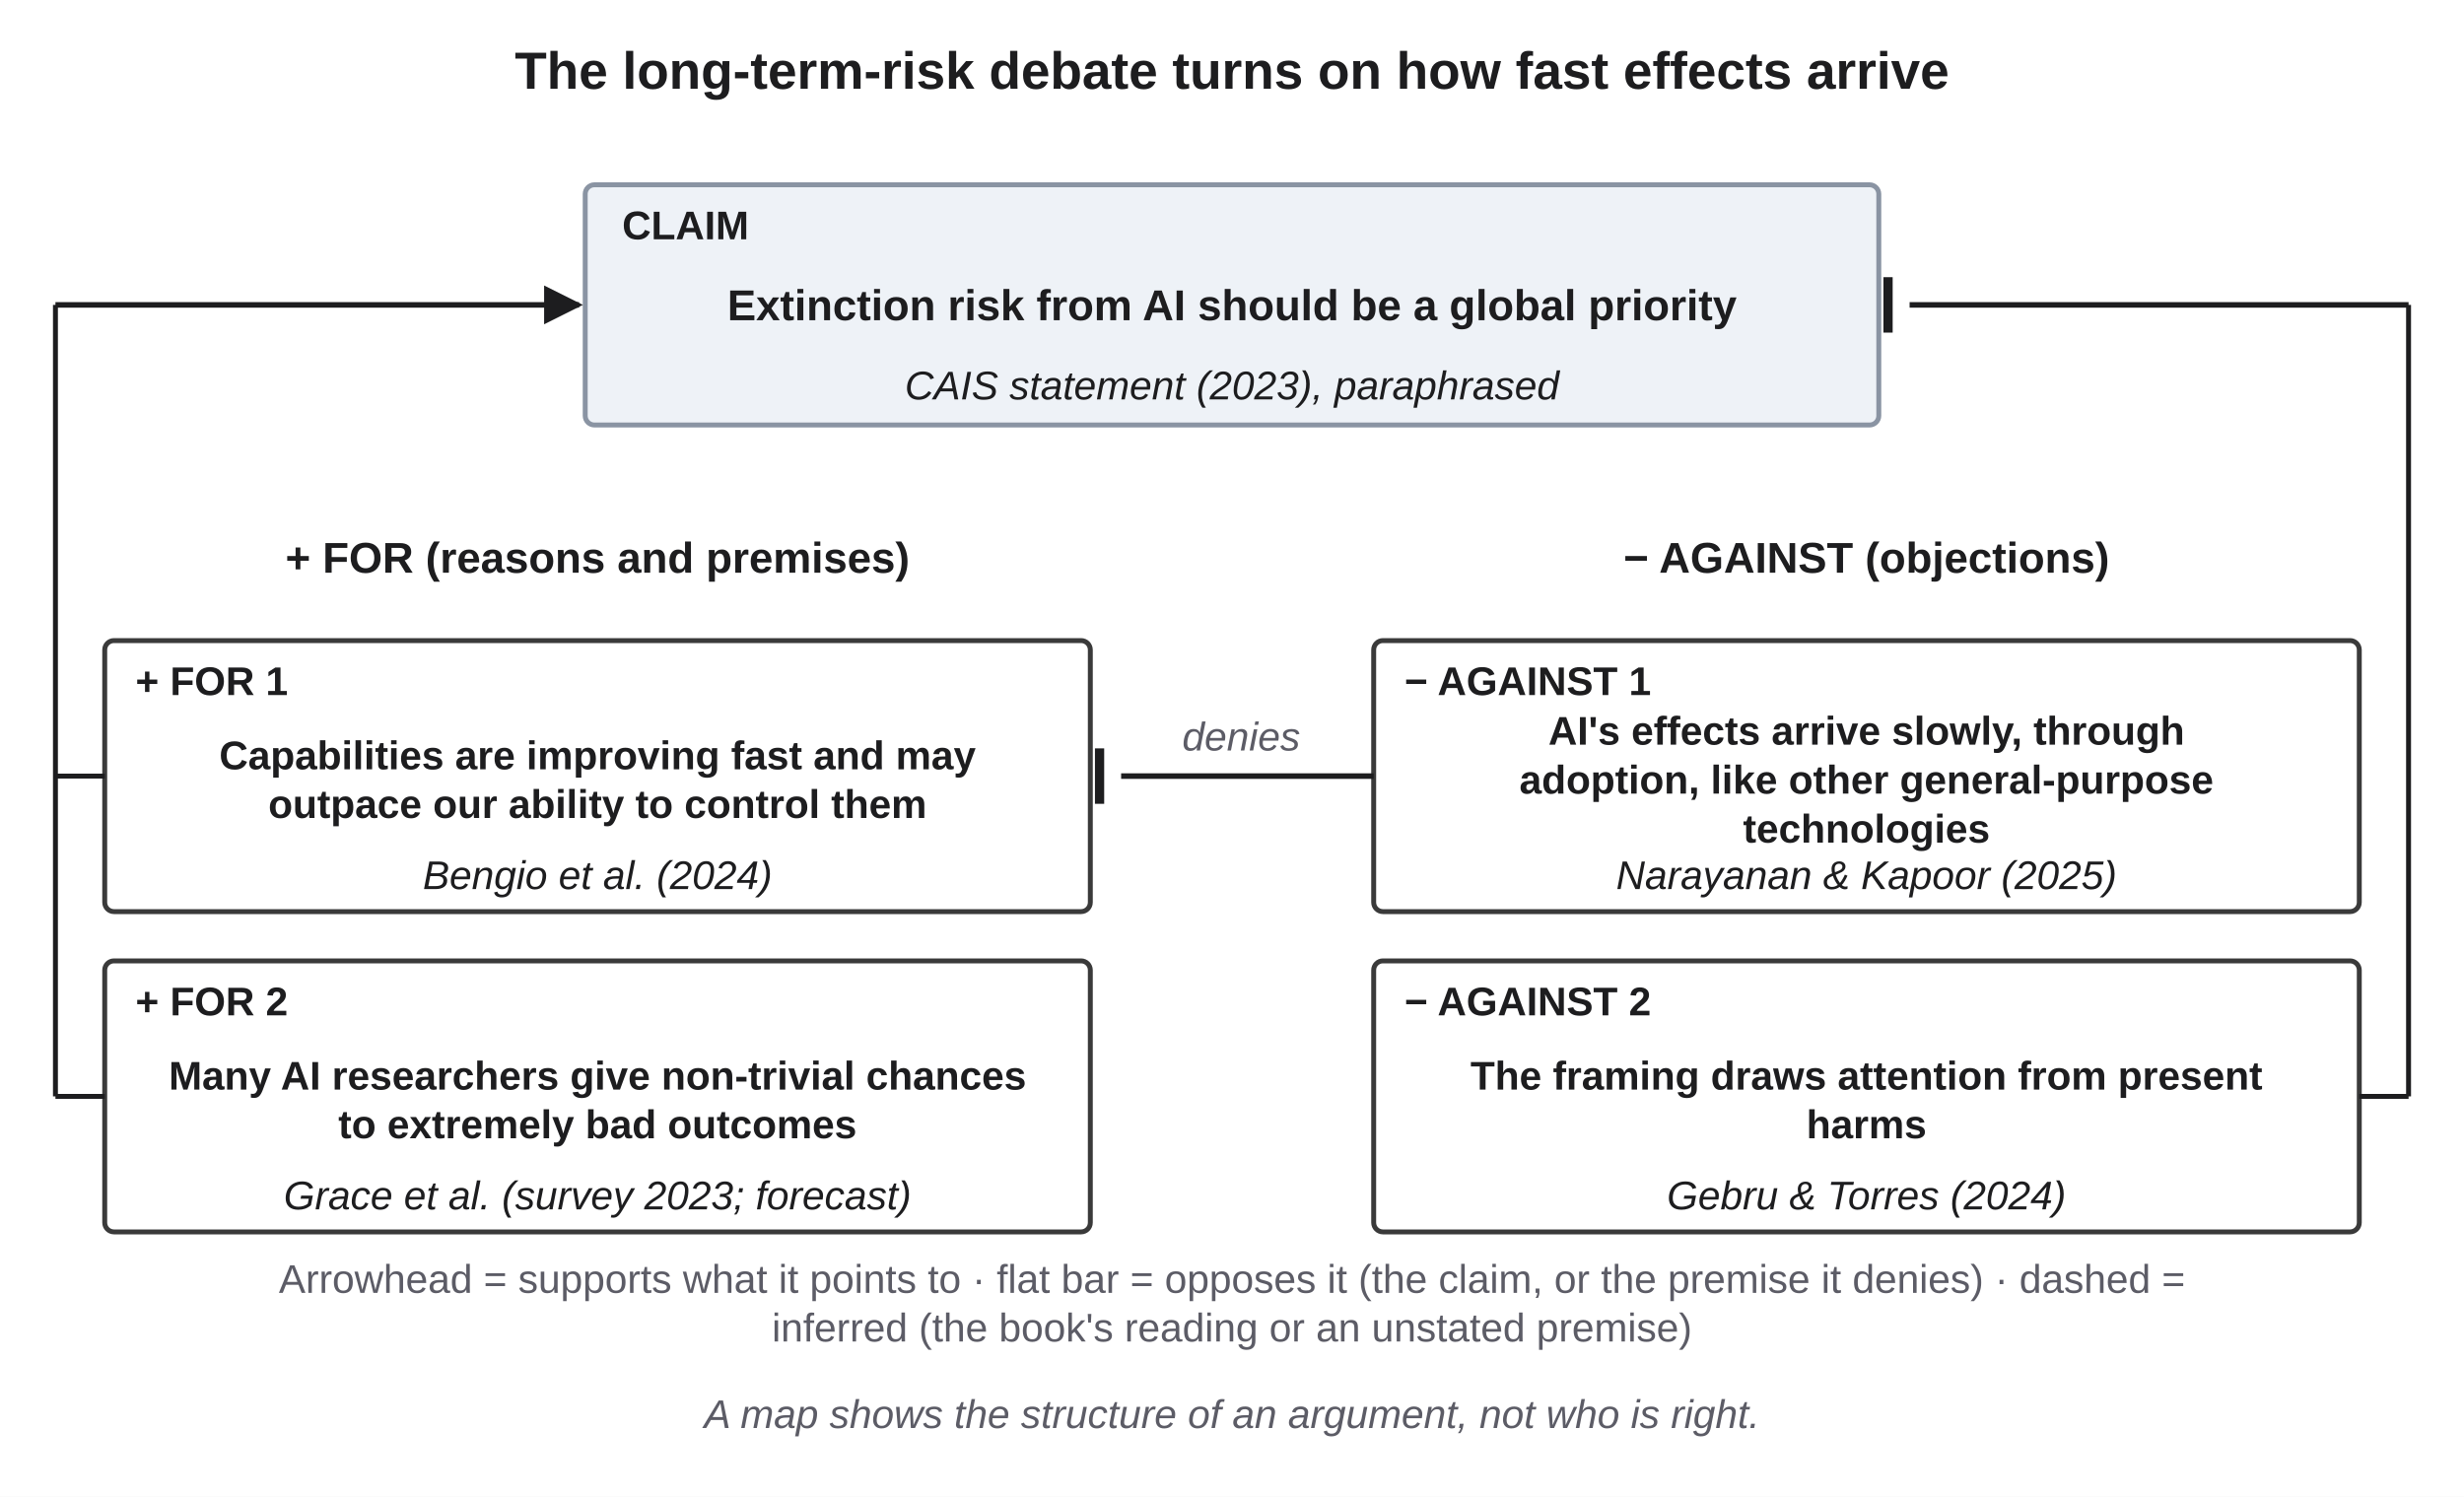
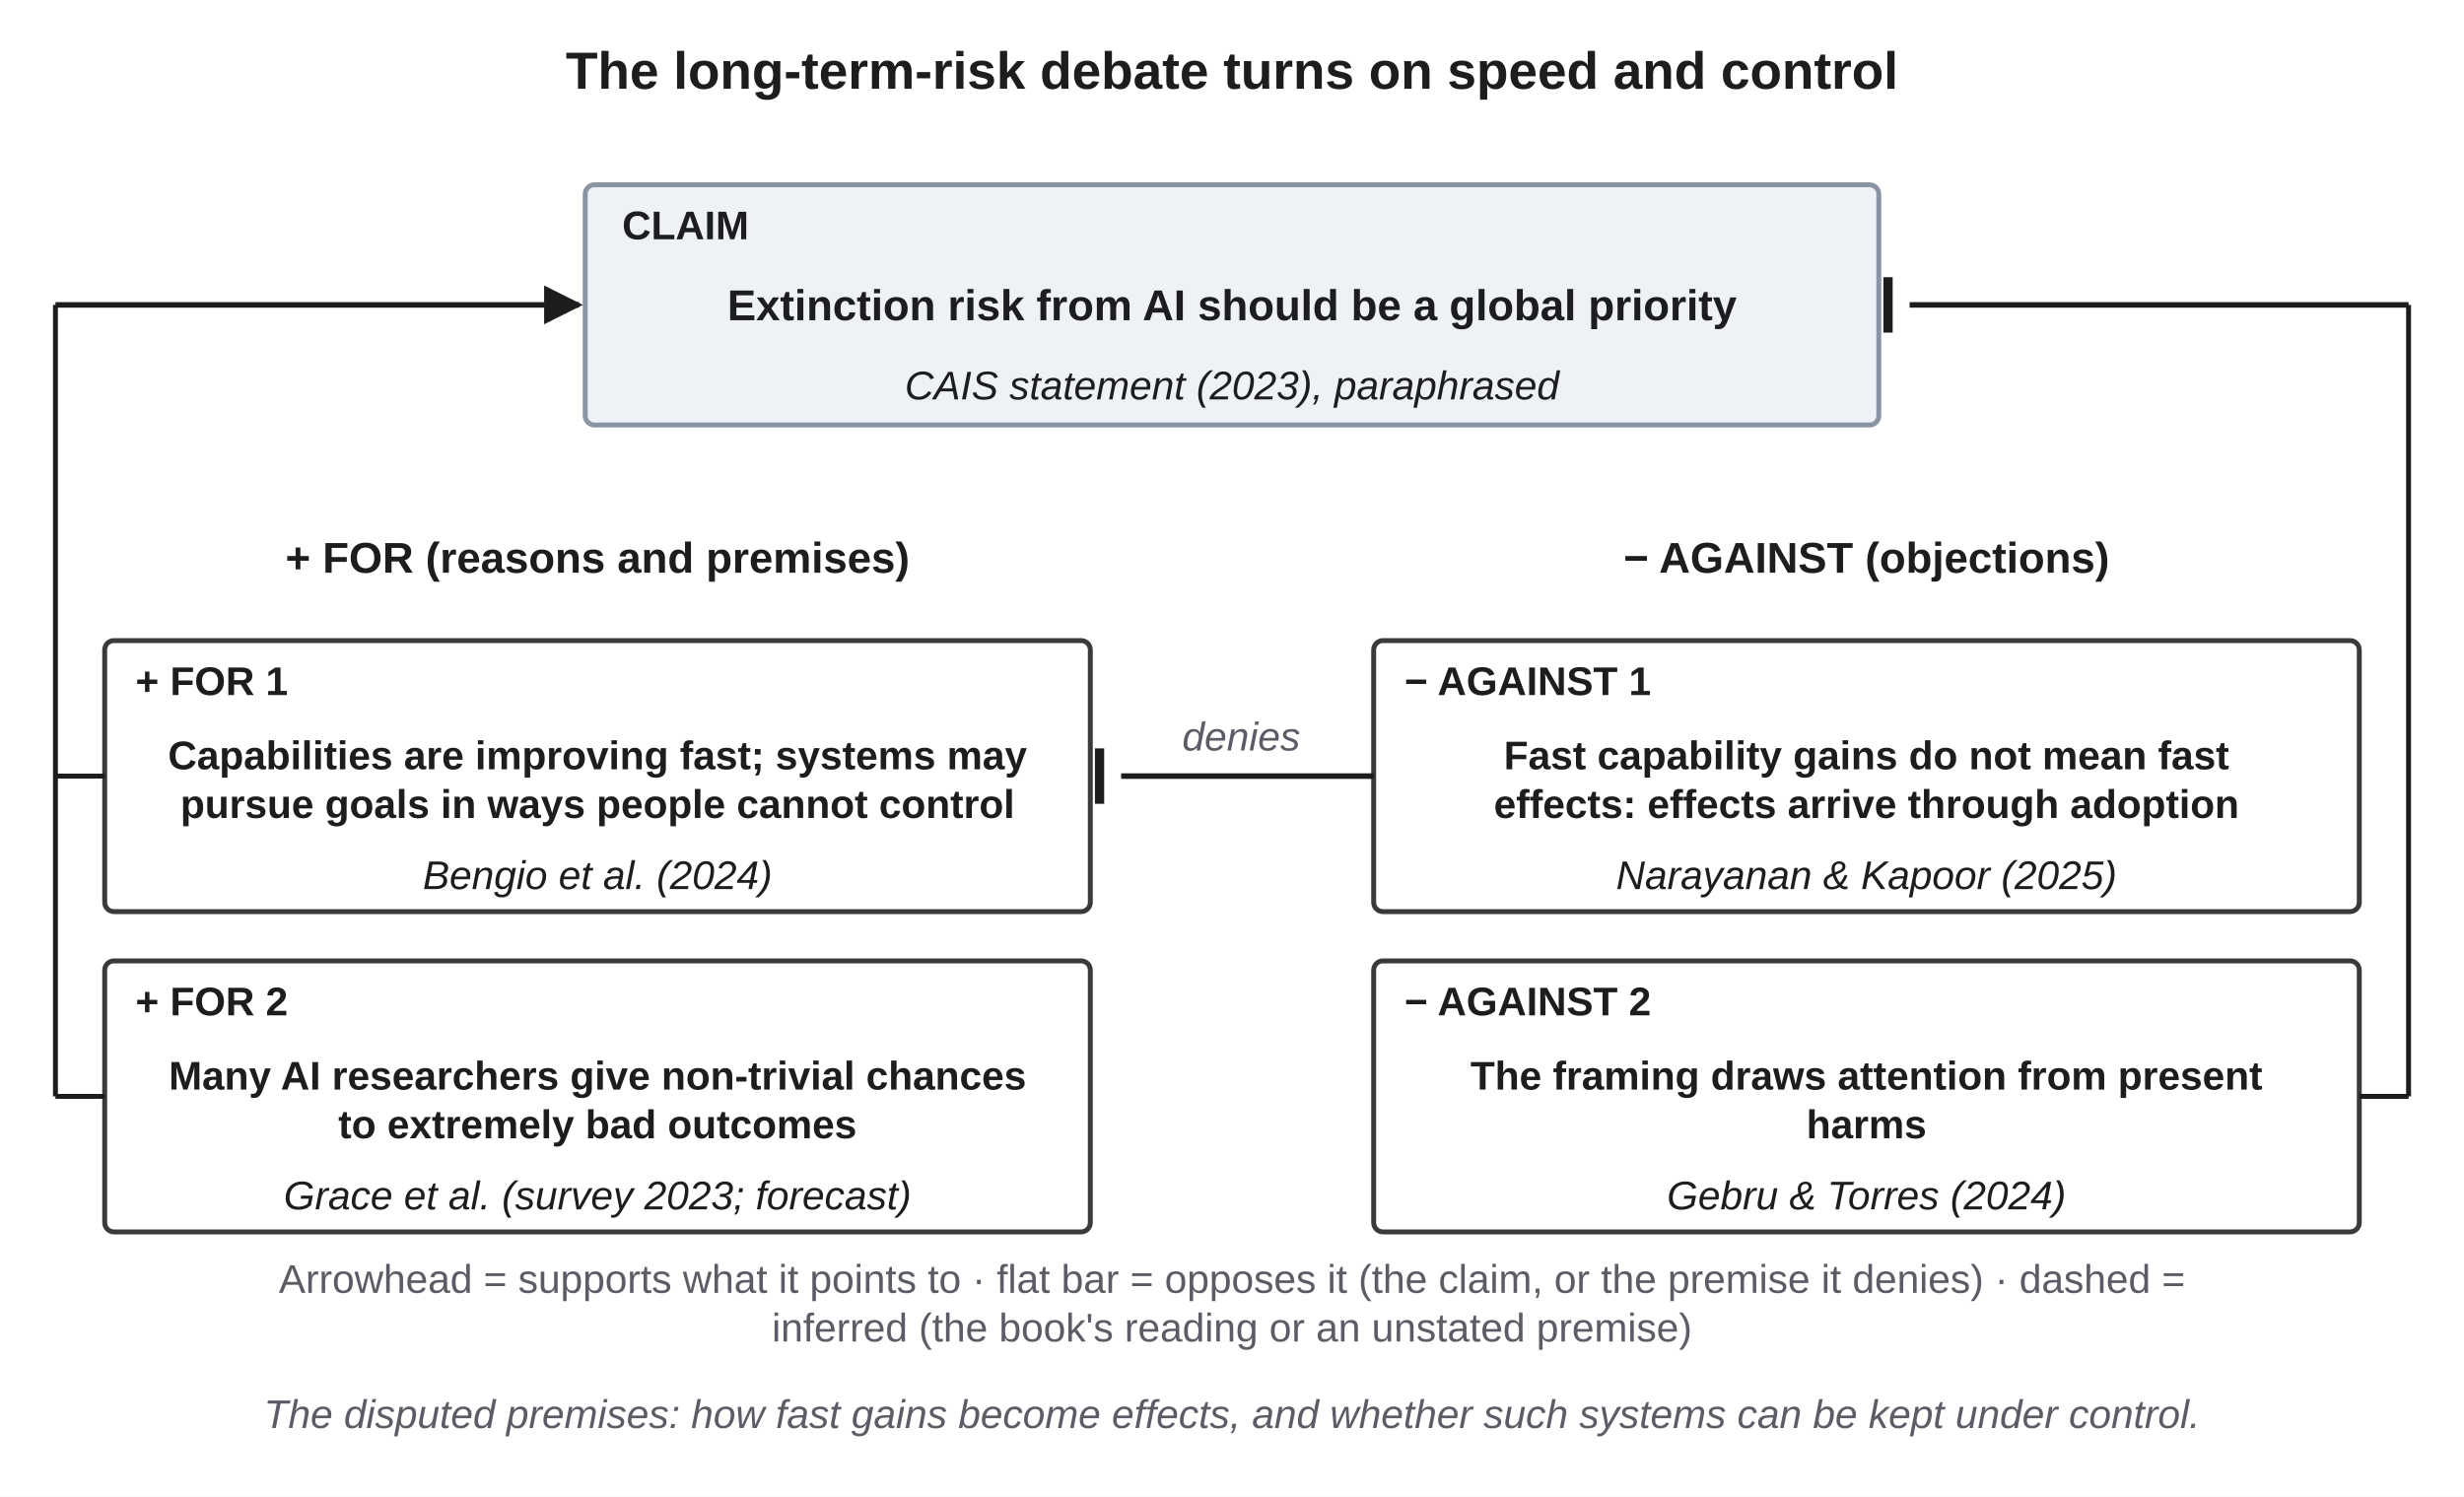
<svg xmlns="http://www.w3.org/2000/svg" viewBox="0 0 800 486" width="800" height="486" role="img" font-family="'Source Sans 3', 'Source Sans Pro', 'Helvetica Neue', Arial, sans-serif">
  <defs>
    <marker id="arrow-color" viewBox="0 0 10 10" refX="9" refY="5" markerWidth="7" markerHeight="7" orient="auto-start-reverse">
      <path d="M0,0 L10,5 L0,10 z" fill="#1D1D1F" />
    </marker>
    <pattern id="hatch" patternUnits="userSpaceOnUse" width="8" height="8" patternTransform="rotate(45)">
      <rect width="8" height="8" fill="#FFFFFF" />
      <line x1="0" y1="0" x2="0" y2="8" stroke="#9A9A9A" stroke-width="1.3" />
    </pattern>
    <pattern id="dots" patternUnits="userSpaceOnUse" width="7" height="7">
      <rect width="7" height="7" fill="#FFFFFF" />
      <circle cx="3.5" cy="3.5" r="1.2" fill="#000" />
    </pattern>
  </defs>
  <rect width="800" height="486" fill="#FFFFFF" />
-   <text x="400.0" y="24.0" font-size="17" font-weight="700" text-anchor="middle" dominant-baseline="middle" fill="#1D1D1F" style="">The long-term-risk debate turns on how fast effects arrive</text>
+   <text x="400.0" y="24.0" font-size="17" font-weight="700" text-anchor="middle" dominant-baseline="middle" fill="#1D1D1F" style="">The long-term-risk debate turns on speed and control</text>
  <rect x="190" y="60" width="420" height="78" rx="3" fill="#EEF2F7" stroke="#8A94A3" stroke-width="1.6" />
  <text x="400.0" y="99.0" font-size="14" font-weight="600" text-anchor="middle" dominant-baseline="middle" fill="#1D1D1F" style="" />
  <text x="202.0" y="74.0" font-size="13" font-weight="700" text-anchor="start" dominant-baseline="middle" fill="#1D1D1F" style="">CLAIM</text>
  <text x="400.0" y="100.0" font-size="14" font-weight="600" text-anchor="middle" dominant-baseline="middle" fill="#1D1D1F" style="">Extinction risk from AI should be a global priority</text>
  <text x="400.0" y="126.0" font-size="13" font-weight="normal" text-anchor="middle" dominant-baseline="middle" fill="#1D1D1F" style="font-style:italic;">CAIS statement (2023), paraphrased</text>
  <text x="194.0" y="182.0" font-size="14" font-weight="700" text-anchor="middle" dominant-baseline="middle" fill="#1D1D1F" style="">+ FOR (reasons and premises)</text>
  <text x="606.0" y="182.0" font-size="14" font-weight="700" text-anchor="middle" dominant-baseline="middle" fill="#1D1D1F" style="">− AGAINST (objections)</text>
  <line x1="18" y1="99.0" x2="18" y2="356.0" stroke="#1D1D1F" stroke-width="1.6" />
  <path d="M18.0,99.0 L188.0,99.0" fill="none" stroke="#1D1D1F" stroke-width="1.8" marker-end="url(#arrow-color)" />
  <rect x="34" y="208" width="320" height="88" rx="3" fill="#FFFFFF" stroke="#3A3A3A" stroke-width="1.6" />
  <text x="194.0" y="252.0" font-size="14" font-weight="600" text-anchor="middle" dominant-baseline="middle" fill="#1D1D1F" style="" />
  <text x="44.0" y="222.0" font-size="13" font-weight="700" text-anchor="start" dominant-baseline="middle" fill="#1D1D1F" style="">+ FOR 1</text>
-   <text x="194.0" y="246.1" font-size="13" font-weight="600" text-anchor="middle" dominant-baseline="middle" fill="#1D1D1F" style="">Capabilities are improving fast and may</text>
-   <text x="194.0" y="261.9" font-size="13" font-weight="600" text-anchor="middle" dominant-baseline="middle" fill="#1D1D1F" style="">outpace our ability to control them</text>
+   <text x="194.0" y="246.1" font-size="13" font-weight="600" text-anchor="middle" dominant-baseline="middle" fill="#1D1D1F" style="">Capabilities are improving fast; systems may</text>
+   <text x="194.0" y="261.9" font-size="13" font-weight="600" text-anchor="middle" dominant-baseline="middle" fill="#1D1D1F" style="">pursue goals in ways people cannot control</text>
  <text x="194.0" y="285.0" font-size="13" font-weight="normal" text-anchor="middle" dominant-baseline="middle" fill="#1D1D1F" style="font-style:italic;">Bengio et al. (2024)</text>
  <line x1="18" y1="252.0" x2="34" y2="252.0" stroke="#1D1D1F" stroke-width="1.6" />
  <rect x="34" y="312" width="320" height="88" rx="3" fill="#FFFFFF" stroke="#3A3A3A" stroke-width="1.6" />
  <text x="194.0" y="356.0" font-size="14" font-weight="600" text-anchor="middle" dominant-baseline="middle" fill="#1D1D1F" style="" />
  <text x="44.0" y="326.0" font-size="13" font-weight="700" text-anchor="start" dominant-baseline="middle" fill="#1D1D1F" style="">+ FOR 2</text>
  <text x="194.0" y="350.1" font-size="13" font-weight="600" text-anchor="middle" dominant-baseline="middle" fill="#1D1D1F" style="">Many AI researchers give non-trivial chances</text>
  <text x="194.0" y="365.9" font-size="13" font-weight="600" text-anchor="middle" dominant-baseline="middle" fill="#1D1D1F" style="">to extremely bad outcomes</text>
  <text x="194.0" y="389.0" font-size="13" font-weight="normal" text-anchor="middle" dominant-baseline="middle" fill="#1D1D1F" style="font-style:italic;">Grace et al. (survey 2023; forecast)</text>
  <line x1="18" y1="356.0" x2="34" y2="356.0" stroke="#1D1D1F" stroke-width="1.6" />
  <line x1="782" y1="99.0" x2="782" y2="356.0" stroke="#1D1D1F" stroke-width="1.6" />
  <line x1="782" y1="99.0" x2="620" y2="99.0" stroke="#1D1D1F" stroke-width="1.8" />
  <line x1="613" y1="90.0" x2="613" y2="108.0" stroke="#1D1D1F" stroke-width="3" />
  <rect x="446" y="208" width="320" height="88" rx="3" fill="#FFFFFF" stroke="#3A3A3A" stroke-width="1.6" />
  <text x="606.0" y="252.0" font-size="14" font-weight="600" text-anchor="middle" dominant-baseline="middle" fill="#1D1D1F" style="" />
  <text x="456.0" y="222.0" font-size="13" font-weight="700" text-anchor="start" dominant-baseline="middle" fill="#1D1D1F" style="">− AGAINST 1</text>
-   <text x="606.0" y="238.1" font-size="13" font-weight="600" text-anchor="middle" dominant-baseline="middle" fill="#1D1D1F" style="">AI's effects arrive slowly, through</text>
-   <text x="606.0" y="254.0" font-size="13" font-weight="600" text-anchor="middle" dominant-baseline="middle" fill="#1D1D1F" style="">adoption, like other general-purpose</text>
-   <text x="606.0" y="269.9" font-size="13" font-weight="600" text-anchor="middle" dominant-baseline="middle" fill="#1D1D1F" style="">technologies</text>
+   <text x="606.0" y="246.1" font-size="13" font-weight="600" text-anchor="middle" dominant-baseline="middle" fill="#1D1D1F" style="">Fast capability gains do not mean fast</text>
+   <text x="606.0" y="261.9" font-size="13" font-weight="600" text-anchor="middle" dominant-baseline="middle" fill="#1D1D1F" style="">effects: effects arrive through adoption</text>
  <text x="606.0" y="285.0" font-size="13" font-weight="normal" text-anchor="middle" dominant-baseline="middle" fill="#1D1D1F" style="font-style:italic;">Narayanan &amp; Kapoor (2025)</text>
  <line x1="446" y1="252.0" x2="364" y2="252.0" stroke="#1D1D1F" stroke-width="1.8" />
  <line x1="357" y1="243.0" x2="357" y2="261.0" stroke="#1D1D1F" stroke-width="3" />
  <text x="403.0" y="240.0" font-size="13" font-weight="normal" text-anchor="middle" dominant-baseline="middle" fill="#5C5C66" style="font-style:italic;">denies</text>
  <rect x="446" y="312" width="320" height="88" rx="3" fill="#FFFFFF" stroke="#3A3A3A" stroke-width="1.6" />
  <text x="606.0" y="356.0" font-size="14" font-weight="600" text-anchor="middle" dominant-baseline="middle" fill="#1D1D1F" style="" />
  <text x="456.0" y="326.0" font-size="13" font-weight="700" text-anchor="start" dominant-baseline="middle" fill="#1D1D1F" style="">− AGAINST 2</text>
  <text x="606.0" y="350.1" font-size="13" font-weight="600" text-anchor="middle" dominant-baseline="middle" fill="#1D1D1F" style="">The framing draws attention from present</text>
  <text x="606.0" y="365.9" font-size="13" font-weight="600" text-anchor="middle" dominant-baseline="middle" fill="#1D1D1F" style="">harms</text>
  <text x="606.0" y="389.0" font-size="13" font-weight="normal" text-anchor="middle" dominant-baseline="middle" fill="#1D1D1F" style="font-style:italic;">Gebru &amp; Torres (2024)</text>
  <line x1="766" y1="356.0" x2="782" y2="356.0" stroke="#1D1D1F" stroke-width="1.6" />
  <text x="400.0" y="416.1" font-size="13" font-weight="normal" text-anchor="middle" dominant-baseline="middle" fill="#5C5C66" style="">Arrowhead = supports what it points to · flat bar = opposes it (the claim, or the premise it denies) · dashed =</text>
  <text x="400.0" y="431.9" font-size="13" font-weight="normal" text-anchor="middle" dominant-baseline="middle" fill="#5C5C66" style="">inferred (the book's reading or an unstated premise)</text>
-   <text x="400.0" y="460.0" font-size="13" font-weight="normal" text-anchor="middle" dominant-baseline="middle" fill="#5C5C66" style="font-style:italic;">A map shows the structure of an argument, not who is right.</text>
+   <text x="400.0" y="460.0" font-size="13" font-weight="normal" text-anchor="middle" dominant-baseline="middle" fill="#5C5C66" style="font-style:italic;">The disputed premises: how fast gains become effects, and whether such systems can be kept under control.</text>
</svg>
